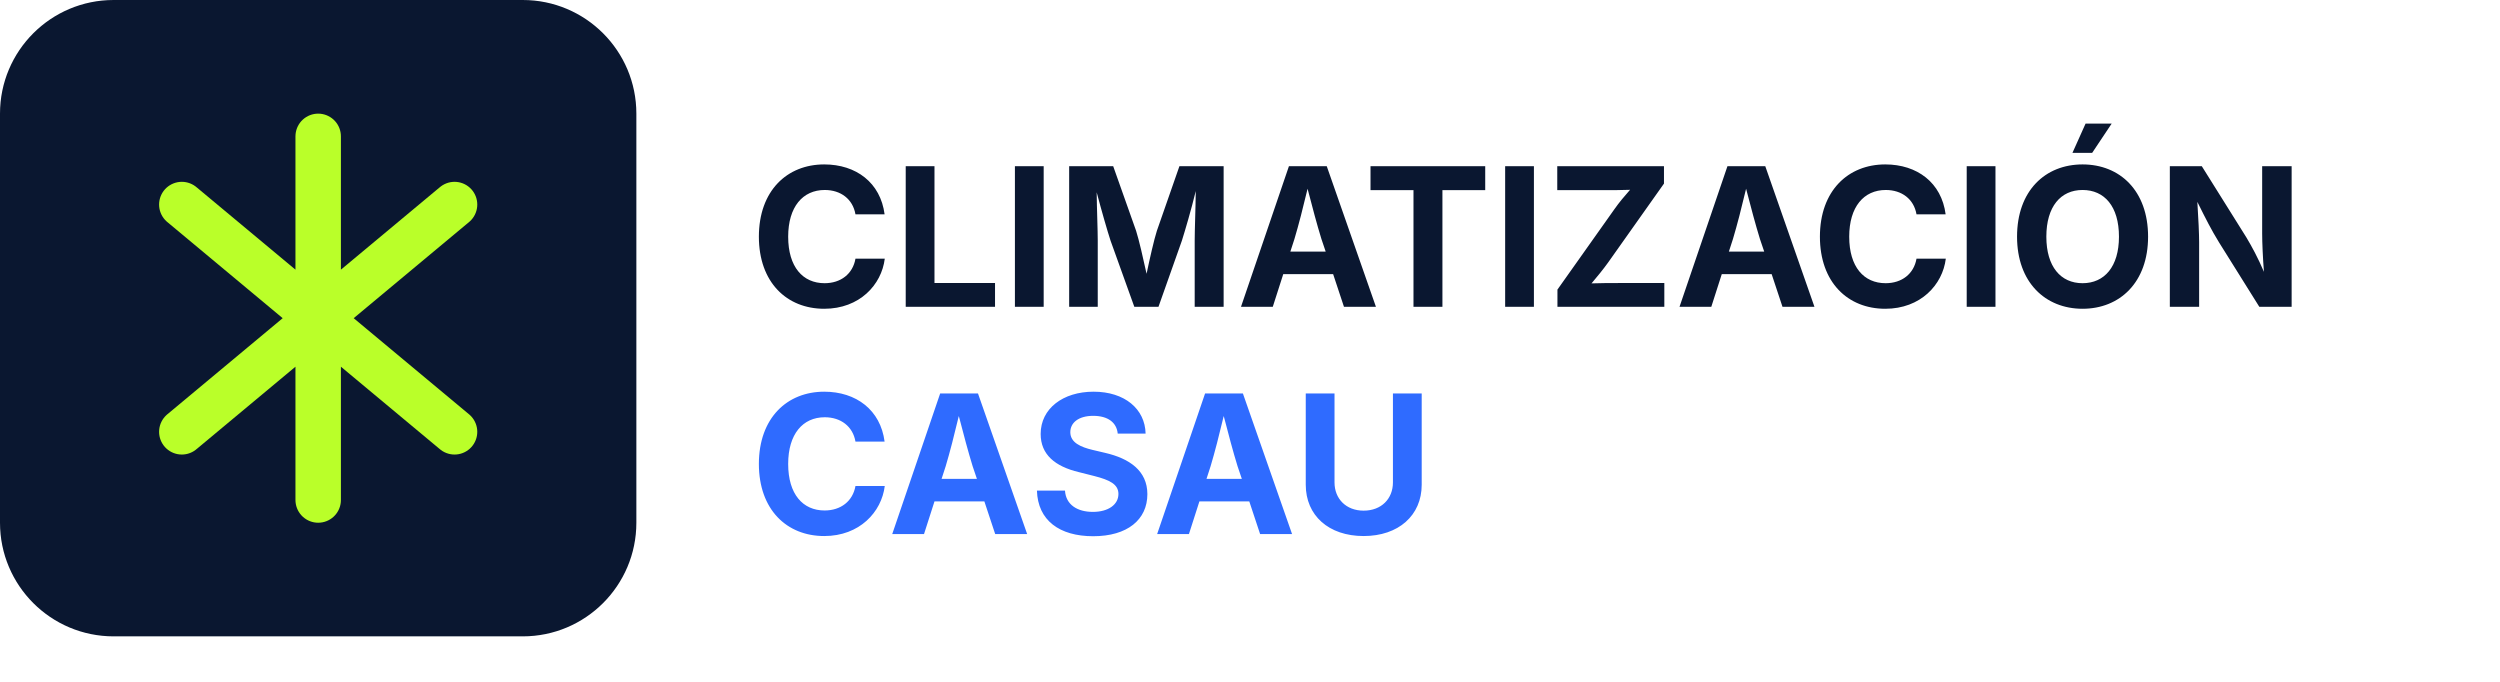
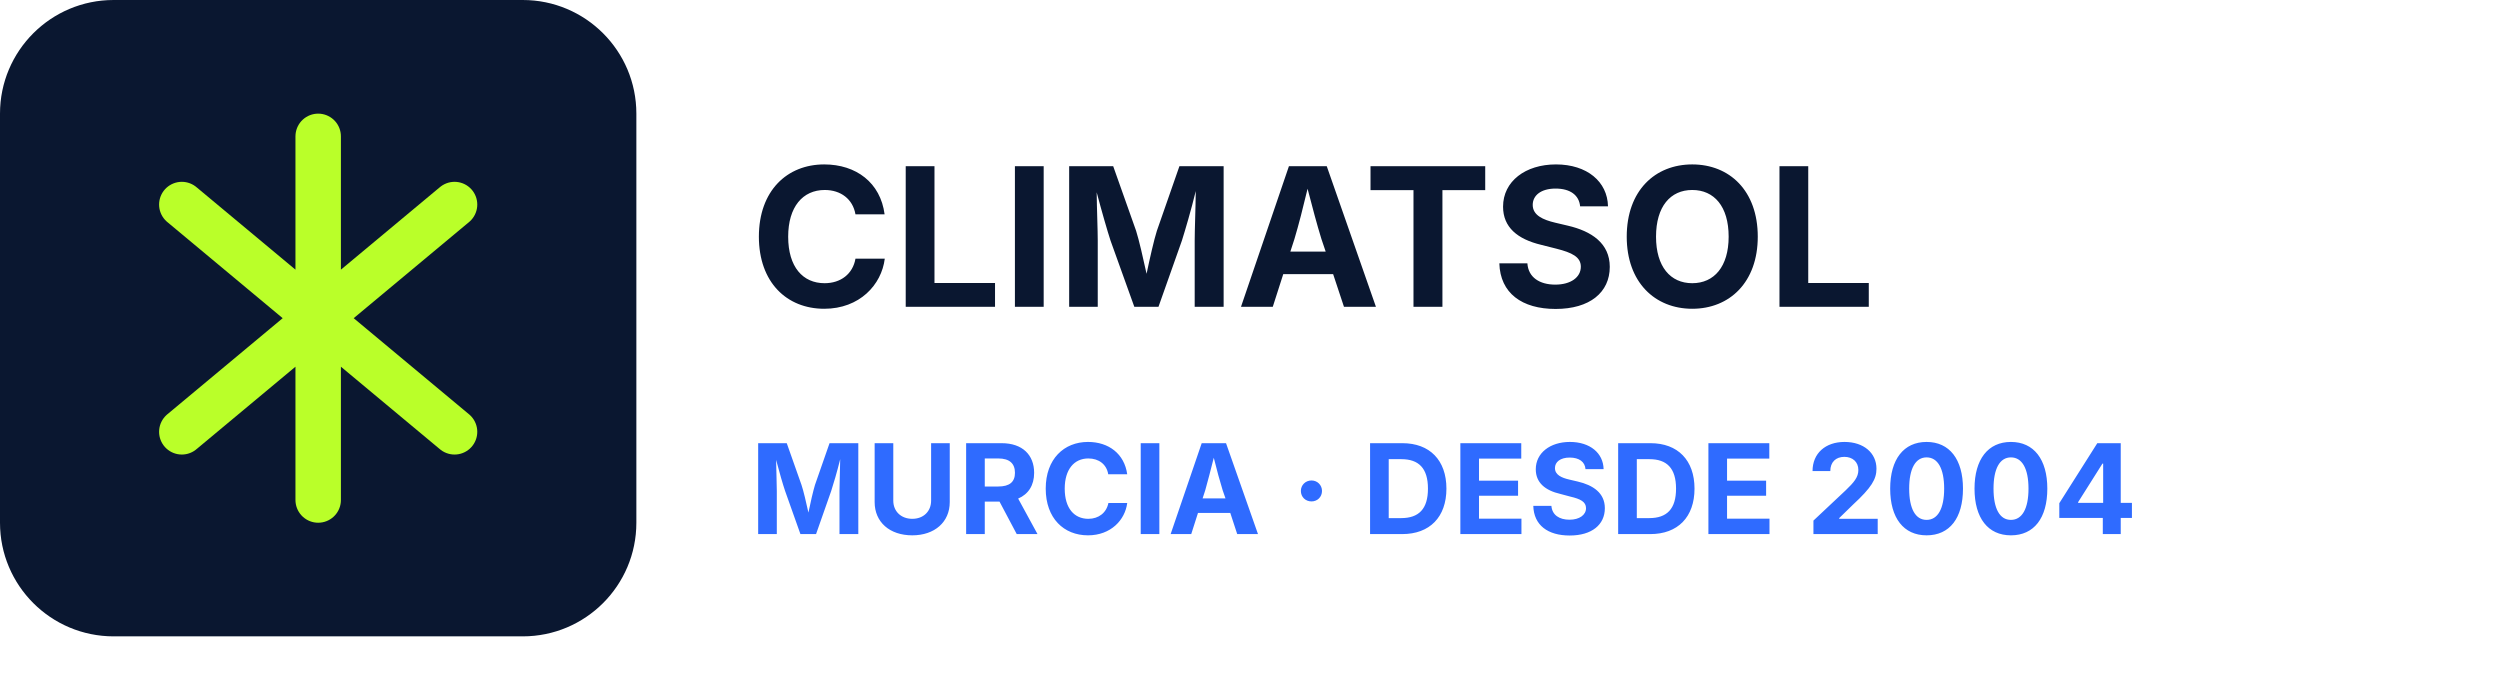
<svg xmlns="http://www.w3.org/2000/svg" viewBox="0 0 220 60" width="220" height="60" role="img" aria-labelledby="logoTitle">
  <rect x="0" y="0" width="56" height="56" rx="10" fill="#0a1730" />
  <path d="M28 12 L28 44 M16 18 L40 38 M40 18 L16 38" stroke="#baff29" stroke-width="4" stroke-linecap="round" />
-   <text x="66" y="27" font-family="Space Grotesk, Inter, Arial, sans-serif" font-size="17" font-weight="700" fill="#0a1730">CLIMATIZACIÓN</text>
-   <text x="66" y="47" font-family="Space Grotesk, Inter, Arial, sans-serif" font-size="17" font-weight="700" fill="#2f6bff">CASAU</text>
+   <text x="66" y="27" font-family="Space Grotesk, Inter, Arial, sans-serif" font-size="17" font-weight="700" fill="#0a1730">CLIMATSOL</text>
+   <text x="66" y="47" font-family="Space Grotesk, Inter, Arial, sans-serif" font-size="11" font-weight="700" fill="#2f6bff">MURCIA · DESDE 2004</text>
</svg>
